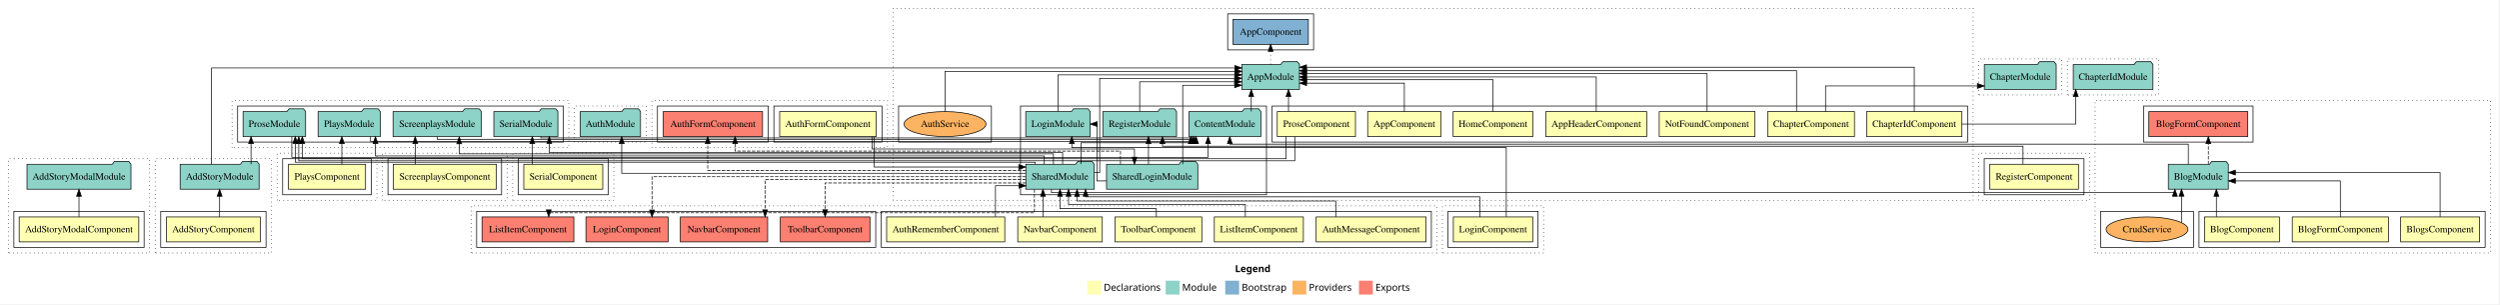
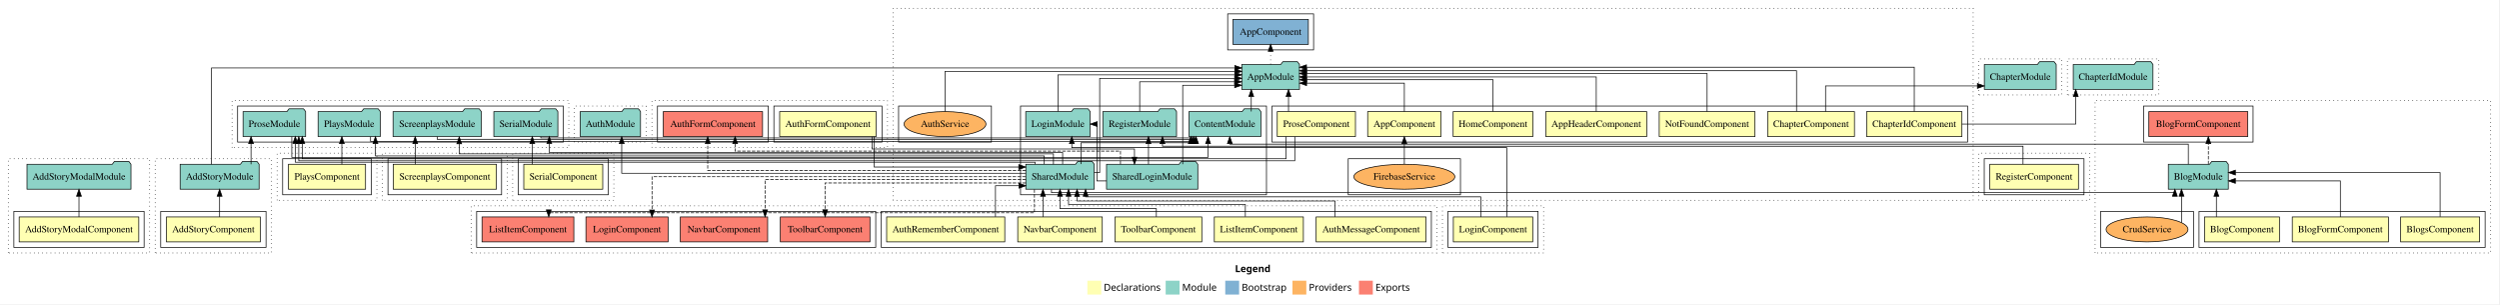
<svg xmlns="http://www.w3.org/2000/svg" width="3607pt" height="439pt" viewBox="0.00 0.00 3607.00 439.00">
  <g id="graph0" class="graph" transform="scale(1 1) rotate(0) translate(4 435)">
    <polygon fill="#ffffff" stroke="transparent" points="-4,4 -4,-435 3603,-435 3603,4 -4,4" />
    <text text-anchor="start" x="1778.509" y="-42.4" font-family="sans-serif" font-weight="bold" font-size="14.00" fill="#000000">Legend</text>
    <polygon fill="#ffffb3" stroke="transparent" points="1565.5,-10 1565.5,-30 1585.5,-30 1585.5,-10 1565.5,-10" />
    <text text-anchor="start" x="1589.129" y="-15.4" font-family="sans-serif" font-size="14.00" fill="#000000">  Declarations</text>
    <polygon fill="#8dd3c7" stroke="transparent" points="1678.5,-10 1678.5,-30 1698.5,-30 1698.5,-10 1678.5,-10" />
    <text text-anchor="start" x="1702.225" y="-15.4" font-family="sans-serif" font-size="14.00" fill="#000000">  Module</text>
    <polygon fill="#80b1d3" stroke="transparent" points="1764.5,-10 1764.5,-30 1784.5,-30 1784.5,-10 1764.5,-10" />
    <text text-anchor="start" x="1788.281" y="-15.4" font-family="sans-serif" font-size="14.00" fill="#000000">  Bootstrap</text>
    <polygon fill="#fdb462" stroke="transparent" points="1861.5,-10 1861.5,-30 1881.5,-30 1881.5,-10 1861.5,-10" />
    <text text-anchor="start" x="1885.173" y="-15.4" font-family="sans-serif" font-size="14.00" fill="#000000">  Providers</text>
    <polygon fill="#fb8072" stroke="transparent" points="1957.5,-10 1957.5,-30 1977.5,-30 1977.5,-10 1957.5,-10" />
    <text text-anchor="start" x="1981.226" y="-15.4" font-family="sans-serif" font-size="14.00" fill="#000000">  Exports</text>
    <g id="clust1" class="cluster">
      <polygon fill="none" stroke="#000000" stroke-dasharray="1,5" points="8,-70 8,-206 212,-206 212,-70 8,-70" />
    </g>
    <g id="clust2" class="cluster">
      <polygon fill="none" stroke="#000000" points="16,-78 16,-130 204,-130 204,-78 16,-78" />
    </g>
    <g id="clust8" class="cluster">
      <polygon fill="none" stroke="#000000" stroke-dasharray="1,5" points="220,-70 220,-206 388,-206 388,-70 220,-70" />
    </g>
    <g id="clust9" class="cluster">
      <polygon fill="none" stroke="#000000" points="228,-78 228,-130 380,-130 380,-78 228,-78" />
    </g>
    <g id="clust15" class="cluster">
      <polygon fill="none" stroke="#000000" stroke-dasharray="1,5" points="1285,-146 1285,-423 2844,-423 2844,-146 1285,-146" />
    </g>
    <g id="clust16" class="cluster">
      <polygon fill="none" stroke="#000000" points="1832,-230 1832,-282 2836,-282 2836,-230 1832,-230" />
    </g>
+     <g id="clust17" class="cluster">
+       <polygon fill="none" stroke="#000000" points="1942,-154 1942,-206 2104,-206 2104,-154 1942,-154" />
+     </g>
    <g id="clust24" class="cluster">
      <polygon fill="none" stroke="#000000" points="1469,-154 1469,-282 1824,-282 1824,-154 1469,-154" />
    </g>
    <g id="clust26" class="cluster">
      <polygon fill="none" stroke="#000000" points="1768,-363 1768,-415 1892,-415 1892,-363 1768,-363" />
    </g>
    <g id="clust27" class="cluster">
      <polygon fill="none" stroke="#000000" points="1293,-230 1293,-282 1427,-282 1427,-230 1293,-230" />
    </g>
    <g id="clust28" class="cluster">
      <polygon fill="none" stroke="#000000" stroke-dasharray="1,5" points="825,-230 825,-282 929,-282 929,-230 825,-230" />
    </g>
    <g id="clust34" class="cluster">
      <polygon fill="none" stroke="#000000" stroke-dasharray="1,5" points="3020,-70 3020,-290 3591,-290 3591,-70 3020,-70" />
    </g>
    <g id="clust35" class="cluster">
      <polygon fill="none" stroke="#000000" points="3170,-78 3170,-130 3583,-130 3583,-78 3170,-78" />
    </g>
    <g id="clust40" class="cluster">
      <polygon fill="none" stroke="#000000" points="3090,-230 3090,-282 3248,-282 3248,-230 3090,-230" />
    </g>
    <g id="clust42" class="cluster">
      <polygon fill="none" stroke="#000000" points="3028,-78 3028,-130 3162,-130 3162,-78 3028,-78" />
    </g>
    <g id="clust43" class="cluster">
      <polygon fill="none" stroke="#000000" stroke-dasharray="1,5" points="2980,-298 2980,-350 3112,-350 3112,-298 2980,-298" />
    </g>
    <g id="clust50" class="cluster">
      <polygon fill="none" stroke="#000000" stroke-dasharray="1,5" points="2852,-298 2852,-350 2972,-350 2972,-298 2852,-298" />
    </g>
    <g id="clust57" class="cluster">
      <polygon fill="none" stroke="#000000" stroke-dasharray="1,5" points="331,-222 331,-290 817,-290 817,-222 331,-222" />
    </g>
    <g id="clust59" class="cluster">
      <polygon fill="none" stroke="#000000" points="339,-230 339,-282 809,-282 809,-230 339,-230" />
    </g>
    <g id="clust63" class="cluster">
      <polygon fill="none" stroke="#000000" stroke-dasharray="1,5" points="2078,-70 2078,-138 2224,-138 2224,-70 2078,-70" />
    </g>
    <g id="clust64" class="cluster">
      <polygon fill="none" stroke="#000000" points="2086,-78 2086,-130 2216,-130 2216,-78 2086,-78" />
    </g>
    <g id="clust70" class="cluster">
      <polygon fill="none" stroke="#000000" stroke-dasharray="1,5" points="396,-146 396,-214 540,-214 540,-146 396,-146" />
    </g>
    <g id="clust71" class="cluster">
      <polygon fill="none" stroke="#000000" points="404,-154 404,-206 532,-206 532,-154 404,-154" />
    </g>
    <g id="clust84" class="cluster">
      <polygon fill="none" stroke="#000000" stroke-dasharray="1,5" points="2852,-146 2852,-214 3012,-214 3012,-146 2852,-146" />
    </g>
    <g id="clust85" class="cluster">
      <polygon fill="none" stroke="#000000" points="2860,-154 2860,-206 3004,-206 3004,-154 2860,-154" />
    </g>
    <g id="clust91" class="cluster">
      <polygon fill="none" stroke="#000000" stroke-dasharray="1,5" points="548,-146 548,-214 728,-214 728,-146 548,-146" />
    </g>
    <g id="clust92" class="cluster">
      <polygon fill="none" stroke="#000000" points="556,-154 556,-206 720,-206 720,-154 556,-154" />
    </g>
    <g id="clust98" class="cluster">
      <polygon fill="none" stroke="#000000" stroke-dasharray="1,5" points="736,-146 736,-214 882,-214 882,-146 736,-146" />
    </g>
    <g id="clust99" class="cluster">
      <polygon fill="none" stroke="#000000" points="744,-154 744,-206 874,-206 874,-154 744,-154" />
    </g>
    <g id="clust105" class="cluster">
      <polygon fill="none" stroke="#000000" stroke-dasharray="1,5" points="937,-222 937,-290 1277,-290 1277,-222 937,-222" />
    </g>
    <g id="clust106" class="cluster">
      <polygon fill="none" stroke="#000000" points="1113,-230 1113,-282 1269,-282 1269,-230 1113,-230" />
    </g>
    <g id="clust109" class="cluster">
      <polygon fill="none" stroke="#000000" points="945,-230 945,-282 1105,-282 1105,-230 945,-230" />
    </g>
    <g id="clust112" class="cluster">
      <polygon fill="none" stroke="#000000" stroke-dasharray="1,5" points="676,-70 676,-138 2070,-138 2070,-70 676,-70" />
    </g>
    <g id="clust113" class="cluster">
      <polygon fill="none" stroke="#000000" points="1268,-78 1268,-130 2062,-130 2062,-78 1268,-78" />
    </g>
    <g id="clust121" class="cluster">
      <polygon fill="none" stroke="#000000" points="684,-78 684,-130 1260,-130 1260,-78 684,-78" />
    </g>
    <g id="node1" class="node">
      <polygon fill="#ffffb3" stroke="#000000" points="196.323,-122 23.677,-122 23.677,-86 196.323,-86 196.323,-122" />
      <text text-anchor="middle" x="110" y="-99.8" font-family="Times,serif" font-size="14.00" fill="#000000">AddStoryModalComponent</text>
    </g>
    <g id="node2" class="node">
      <polygon fill="#8dd3c7" stroke="#000000" points="185.041,-198 182.041,-202 161.041,-202 158.041,-198 34.959,-198 34.959,-162 185.041,-162 185.041,-198" />
      <text text-anchor="middle" x="110" y="-175.8" font-family="Times,serif" font-size="14.00" fill="#000000">AddStoryModalModule</text>
    </g>
    <g id="edge1" class="edge">
      <path fill="none" stroke="#000000" d="M110,-122.011C110,-122.011 110,-151.855 110,-151.855" />
      <polygon fill="#000000" stroke="#000000" points="106.5,-151.855 110,-161.855 113.5,-151.855 106.5,-151.855" />
    </g>
    <g id="node3" class="node">
      <polygon fill="#ffffb3" stroke="#000000" points="371.773,-122 236.227,-122 236.227,-86 371.773,-86 371.773,-122" />
      <text text-anchor="middle" x="304" y="-99.8" font-family="Times,serif" font-size="14.00" fill="#000000">AddStoryComponent</text>
    </g>
    <g id="node4" class="node">
      <polygon fill="#8dd3c7" stroke="#000000" points="369.99,-198 366.99,-202 345.99,-202 342.99,-198 256.01,-198 256.01,-162 369.99,-162 369.99,-198" />
      <text text-anchor="middle" x="313" y="-175.8" font-family="Times,serif" font-size="14.00" fill="#000000">AddStoryModule</text>
    </g>
    <g id="edge2" class="edge">
      <path fill="none" stroke="#000000" d="M313,-122.011C313,-122.011 313,-151.855 313,-151.855" />
      <polygon fill="#000000" stroke="#000000" points="309.5,-151.855 313,-161.855 316.5,-151.855 309.5,-151.855" />
    </g>
    <g id="node12" class="node">
      <polygon fill="#8dd3c7" stroke="#000000" points="1871.657,-342 1868.657,-346 1847.657,-346 1844.657,-342 1788.343,-342 1788.343,-306 1871.657,-306 1871.657,-342" />
      <text text-anchor="middle" x="1830" y="-319.8" font-family="Times,serif" font-size="14.00" fill="#000000">AppModule</text>
    </g>
-     <g id="edge10" class="edge">
+     <g id="edge11" class="edge">
      <path fill="none" stroke="#000000" d="M301.339,-198.01C301.339,-239.249 301.339,-337 301.339,-337 301.339,-337 1778.319,-337 1778.319,-337" />
      <polygon fill="#000000" stroke="#000000" points="1778.319,-340.5 1788.319,-337 1778.319,-333.5 1778.319,-340.5" />
    </g>
-     <g id="node30" class="node">
+     <g id="node31" class="node">
      <polygon fill="#8dd3c7" stroke="#000000" points="437.153,-274 434.153,-278 413.153,-278 410.153,-274 346.847,-274 346.847,-238 437.153,-238 437.153,-274" />
      <text text-anchor="middle" x="392" y="-251.8" font-family="Times,serif" font-size="14.00" fill="#000000">ProseModule</text>
    </g>
-     <g id="edge38" class="edge">
+     <g id="edge39" class="edge">
      <path fill="none" stroke="#000000" d="M358.334,-198.011C358.334,-198.011 358.334,-227.855 358.334,-227.855" />
      <polygon fill="#000000" stroke="#000000" points="354.835,-227.855 358.334,-237.855 361.835,-227.855 354.835,-227.855" />
    </g>
    <g id="node5" class="node">
      <polygon fill="#ffffb3" stroke="#000000" points="2075.94,-274 1970.06,-274 1970.06,-238 2075.94,-238 2075.94,-274" />
      <text text-anchor="middle" x="2023" y="-251.8" font-family="Times,serif" font-size="14.00" fill="#000000">AppComponent</text>
    </g>
    <g id="edge3" class="edge">
      <path fill="none" stroke="#000000" d="M2023,-274.022C2023,-291.373 2023,-315 2023,-315 2023,-315 1881.878,-315 1881.878,-315" />
      <polygon fill="#000000" stroke="#000000" points="1881.878,-311.5 1871.878,-315 1881.878,-318.5 1881.878,-311.5" />
    </g>
    <g id="node6" class="node">
      <polygon fill="#ffffb3" stroke="#000000" points="1952.436,-274 1839.564,-274 1839.564,-238 1952.436,-238 1952.436,-274" />
      <text text-anchor="middle" x="1896" y="-251.8" font-family="Times,serif" font-size="14.00" fill="#000000">ProseComponent</text>
    </g>
-     <g id="edge4" class="edge">
+     <g id="edge5" class="edge">
      <path fill="none" stroke="#000000" d="M1855.805,-274.223C1855.805,-274.223 1855.805,-295.727 1855.805,-295.727" />
      <polygon fill="#000000" stroke="#000000" points="1852.305,-295.727 1855.805,-305.727 1859.305,-295.727 1852.305,-295.727" />
    </g>
-     <g id="edge37" class="edge">
+     <g id="edge38" class="edge">
      <path fill="none" stroke="#000000" d="M1864.85,-237.76C1864.85,-222.429 1864.85,-203 1864.85,-203 1864.85,-203 427.263,-203 427.263,-203 427.263,-203 427.263,-227.76 427.263,-227.76" />
      <polygon fill="#000000" stroke="#000000" points="423.763,-227.76 427.263,-237.76 430.763,-227.76 423.763,-227.76" />
    </g>
-     <g id="edge39" class="edge">
+     <g id="edge40" class="edge">
      <path fill="none" stroke="#000000" d="M1852.316,-237.949C1852.316,-223.627 1852.316,-206 1852.316,-206 1852.316,-206 432.294,-206 432.294,-206 432.294,-206 432.294,-227.949 432.294,-227.949" />
      <polygon fill="#000000" stroke="#000000" points="428.795,-227.949 432.294,-237.949 435.795,-227.949 428.795,-227.949" />
    </g>
    <g id="node7" class="node">
      <polygon fill="#ffffb3" stroke="#000000" points="2672.65,-274 2547.35,-274 2547.35,-238 2672.65,-238 2672.65,-274" />
      <text text-anchor="middle" x="2610" y="-251.8" font-family="Times,serif" font-size="14.00" fill="#000000">ChapterComponent</text>
    </g>
-     <g id="edge5" class="edge">
+     <g id="edge6" class="edge">
      <path fill="none" stroke="#000000" d="M2589.058,-274.248C2589.058,-297.018 2589.058,-333 2589.058,-333 2589.058,-333 1881.891,-333 1881.891,-333" />
      <polygon fill="#000000" stroke="#000000" points="1881.891,-329.5 1871.891,-333 1881.891,-336.5 1881.891,-329.5" />
    </g>
-     <g id="node28" class="node">
+     <g id="node29" class="node">
      <polygon fill="#8dd3c7" stroke="#000000" points="2963.867,-342 2960.867,-346 2939.867,-346 2936.867,-342 2860.133,-342 2860.133,-306 2963.867,-306 2963.867,-342" />
      <text text-anchor="middle" x="2912" y="-319.8" font-family="Times,serif" font-size="14.00" fill="#000000">ChapterModule</text>
    </g>
-     <g id="edge26" class="edge">
+     <g id="edge27" class="edge">
      <path fill="none" stroke="#000000" d="M2630.942,-274.009C2630.942,-290.049 2630.942,-311 2630.942,-311 2630.942,-311 2850.122,-311 2850.122,-311" />
      <polygon fill="#000000" stroke="#000000" points="2850.122,-314.5 2860.122,-311 2850.122,-307.5 2850.122,-314.5" />
    </g>
    <g id="node8" class="node">
      <polygon fill="#ffffb3" stroke="#000000" points="2827.81,-274 2690.19,-274 2690.19,-238 2827.81,-238 2827.81,-274" />
      <text text-anchor="middle" x="2759" y="-251.8" font-family="Times,serif" font-size="14.00" fill="#000000">ChapterIdComponent</text>
    </g>
-     <g id="edge6" class="edge">
+     <g id="edge7" class="edge">
      <path fill="none" stroke="#000000" d="M2759,-274.199C2759,-298.356 2759,-338 2759,-338 2759,-338 1881.722,-338 1881.722,-338" />
      <polygon fill="#000000" stroke="#000000" points="1881.722,-334.5 1871.722,-338 1881.722,-341.5 1881.722,-334.5" />
    </g>
-     <g id="node27" class="node">
+     <g id="node28" class="node">
      <polygon fill="#8dd3c7" stroke="#000000" points="3103.528,-342 3100.528,-346 3079.528,-346 3076.528,-342 2988.472,-342 2988.472,-306 3103.528,-306 3103.528,-342" />
      <text text-anchor="middle" x="3046" y="-319.8" font-family="Times,serif" font-size="14.00" fill="#000000">ChapterIdModule</text>
    </g>
-     <g id="edge25" class="edge">
+     <g id="edge26" class="edge">
      <path fill="none" stroke="#000000" d="M2827.681,-256C2896.444,-256 2992.114,-256 2992.114,-256 2992.114,-256 2992.114,-295.777 2992.114,-295.777" />
      <polygon fill="#000000" stroke="#000000" points="2988.614,-295.777 2992.114,-305.777 2995.614,-295.777 2988.614,-295.777" />
    </g>
    <g id="node9" class="node">
      <polygon fill="#ffffb3" stroke="#000000" points="2208.545,-274 2093.455,-274 2093.455,-238 2208.545,-238 2208.545,-274" />
      <text text-anchor="middle" x="2151" y="-251.8" font-family="Times,serif" font-size="14.00" fill="#000000">HomeComponent</text>
    </g>
-     <g id="edge7" class="edge">
+     <g id="edge8" class="edge">
      <path fill="none" stroke="#000000" d="M2151,-274.169C2151,-293.09 2151,-320 2151,-320 2151,-320 1881.965,-320 1881.965,-320" />
      <polygon fill="#000000" stroke="#000000" points="1881.965,-316.5 1871.965,-320 1881.965,-323.5 1881.965,-316.5" />
    </g>
    <g id="node10" class="node">
      <polygon fill="#ffffb3" stroke="#000000" points="2529.112,-274 2390.888,-274 2390.888,-238 2529.112,-238 2529.112,-274" />
      <text text-anchor="middle" x="2460" y="-251.8" font-family="Times,serif" font-size="14.00" fill="#000000">NotFoundComponent</text>
    </g>
-     <g id="edge8" class="edge">
+     <g id="edge9" class="edge">
      <path fill="none" stroke="#000000" d="M2460,-274.045C2460,-295.662 2460,-329 2460,-329 2460,-329 1881.824,-329 1881.824,-329" />
      <polygon fill="#000000" stroke="#000000" points="1881.824,-325.5 1871.824,-329 1881.824,-332.5 1881.824,-325.5" />
    </g>
    <g id="node11" class="node">
      <polygon fill="#ffffb3" stroke="#000000" points="2372.85,-274 2227.15,-274 2227.15,-238 2372.85,-238 2372.85,-274" />
      <text text-anchor="middle" x="2300" y="-251.8" font-family="Times,serif" font-size="14.00" fill="#000000">AppHeaderComponent</text>
    </g>
-     <g id="edge9" class="edge">
+     <g id="edge10" class="edge">
      <path fill="none" stroke="#000000" d="M2300,-274.223C2300,-294.365 2300,-324 2300,-324 2300,-324 1881.709,-324 1881.709,-324" />
      <polygon fill="#000000" stroke="#000000" points="1881.709,-320.5 1871.709,-324 1881.709,-327.5 1881.709,-320.5" />
    </g>
-     <g id="node18" class="node">
+     <g id="node19" class="node">
      <polygon fill="#80b1d3" stroke="#000000" points="1884.439,-407 1775.561,-407 1775.561,-371 1884.439,-371 1884.439,-407" />
      <text text-anchor="middle" x="1830" y="-384.8" font-family="Times,serif" font-size="14.00" fill="#000000">AppComponent </text>
    </g>
-     <g id="edge16" class="edge">
+     <g id="edge17" class="edge">
      <path fill="none" stroke="#000000" stroke-dasharray="1,5" d="M1830,-342.106C1830,-342.106 1830,-360.991 1830,-360.991" />
      <polygon fill="#000000" stroke="#000000" points="1826.5,-360.991 1830,-370.991 1833.5,-360.991 1826.5,-360.991" />
    </g>
    <g id="node13" class="node">
+       <ellipse fill="#fdb462" stroke="#000000" cx="2023" cy="-180" rx="72.906" ry="18" />
+       <text text-anchor="middle" x="2023" y="-175.8" font-family="Times,serif" font-size="14.00" fill="#000000">FirebaseService</text>
+     </g>
+     <g id="edge4" class="edge">
+       <path fill="none" stroke="#000000" d="M2023,-198.011C2023,-198.011 2023,-227.855 2023,-227.855" />
+       <polygon fill="#000000" stroke="#000000" points="2019.5,-227.855 2023,-237.855 2026.5,-227.855 2019.5,-227.855" />
+     </g>
+     <g id="node14" class="node">
      <polygon fill="#8dd3c7" stroke="#000000" points="1575.423,-198 1572.423,-202 1551.423,-202 1548.423,-198 1476.577,-198 1476.577,-162 1575.423,-162 1575.423,-198" />
      <text text-anchor="middle" x="1526" y="-175.8" font-family="Times,serif" font-size="14.00" fill="#000000">SharedModule</text>
    </g>
-     <g id="edge11" class="edge">
+     <g id="edge12" class="edge">
      <path fill="none" stroke="#000000" d="M1575.287,-186C1580.102,-186 1583.247,-186 1583.247,-186 1583.247,-186 1583.247,-322 1583.247,-322 1583.247,-322 1778.142,-322 1778.142,-322" />
      <polygon fill="#000000" stroke="#000000" points="1778.142,-325.5 1788.142,-322 1778.142,-318.5 1778.142,-325.5" />
    </g>
-     <g id="node16" class="node">
+     <g id="node17" class="node">
      <polygon fill="#8dd3c7" stroke="#000000" points="1815.882,-274 1812.882,-278 1791.882,-278 1788.882,-274 1712.118,-274 1712.118,-238 1815.882,-238 1815.882,-274" />
      <text text-anchor="middle" x="1764" y="-251.8" font-family="Times,serif" font-size="14.00" fill="#000000">ContentModule</text>
    </g>
-     <g id="edge27" class="edge">
+     <g id="edge28" class="edge">
      <path fill="none" stroke="#000000" d="M1556.253,-198.246C1556.253,-212.177 1556.253,-229 1556.253,-229 1556.253,-229 1722.358,-229 1722.358,-229 1722.358,-229 1722.358,-229.884 1722.358,-229.884" />
      <polygon fill="#000000" stroke="#000000" points="1718.858,-227.841 1722.358,-237.841 1725.858,-227.841 1718.858,-227.841" />
    </g>
-     <g id="node20" class="node">
+     <g id="node21" class="node">
      <polygon fill="#8dd3c7" stroke="#000000" points="920.548,-274 917.548,-278 896.548,-278 893.548,-274 833.452,-274 833.452,-238 920.548,-238 920.548,-274" />
      <text text-anchor="middle" x="877" y="-251.8" font-family="Times,serif" font-size="14.00" fill="#000000">AuthModule</text>
    </g>
-     <g id="edge18" class="edge">
+     <g id="edge19" class="edge">
      <path fill="none" stroke="#000000" d="M1476.623,-185C1327.738,-185 893.383,-185 893.383,-185 893.383,-185 893.383,-227.716 893.383,-227.716" />
      <polygon fill="#000000" stroke="#000000" points="889.883,-227.716 893.383,-237.716 896.883,-227.716 889.883,-227.716" />
    </g>
-     <g id="node24" class="node">
+     <g id="node25" class="node">
      <polygon fill="#8dd3c7" stroke="#000000" points="3212.277,-198 3209.277,-202 3188.277,-202 3185.277,-198 3125.723,-198 3125.723,-162 3212.277,-162 3212.277,-198" />
      <text text-anchor="middle" x="3169" y="-175.8" font-family="Times,serif" font-size="14.00" fill="#000000">BlogModule</text>
    </g>
-     <g id="edge22" class="edge">
+     <g id="edge23" class="edge">
      <path fill="none" stroke="#000000" d="M1513.697,-161.878C1513.697,-159.027 1513.697,-157 1513.697,-157 1513.697,-157 3135.176,-157 3135.176,-157 3135.176,-157 3135.176,-157.488 3135.176,-157.488" />
      <polygon fill="#000000" stroke="#000000" points="3131.676,-151.878 3135.176,-161.878 3138.676,-151.878 3131.676,-151.878" />
    </g>
-     <g id="node29" class="node">
+     <g id="node30" class="node">
      <polygon fill="#8dd3c7" stroke="#000000" points="544.882,-274 541.882,-278 520.882,-278 517.882,-274 455.118,-274 455.118,-238 544.882,-238 544.882,-274" />
      <text text-anchor="middle" x="500" y="-251.8" font-family="Times,serif" font-size="14.00" fill="#000000">PlaysModule</text>
    </g>
-     <g id="edge36" class="edge">
+     <g id="edge37" class="edge">
      <path fill="none" stroke="#000000" d="M1503.277,-198.143C1503.277,-204.461 1503.277,-210 1503.277,-210 1503.277,-210 537.905,-210 537.905,-210 537.905,-210 537.905,-227.82 537.905,-227.82" />
      <polygon fill="#000000" stroke="#000000" points="534.405,-227.82 537.905,-237.82 541.405,-227.82 534.405,-227.82" />
    </g>
-     <g id="edge40" class="edge">
+     <g id="edge41" class="edge">
      <path fill="none" stroke="#000000" d="M1490.033,-198.08C1490.033,-199.846 1490.033,-201 1490.033,-201 1490.033,-201 422.231,-201 422.231,-201 422.231,-201 422.231,-227.991 422.231,-227.991" />
      <polygon fill="#000000" stroke="#000000" points="418.731,-227.991 422.231,-237.991 425.731,-227.991 418.731,-227.991" />
    </g>
-     <g id="node31" class="node">
+     <g id="node32" class="node">
      <polygon fill="#8dd3c7" stroke="#000000" points="801.204,-274 798.204,-278 777.204,-278 774.204,-274 708.796,-274 708.796,-238 801.204,-238 801.204,-274" />
      <text text-anchor="middle" x="755" y="-251.8" font-family="Times,serif" font-size="14.00" fill="#000000">SerialModule</text>
    </g>
-     <g id="edge46" class="edge">
+     <g id="edge47" class="edge">
      <path fill="none" stroke="#000000" d="M1529.765,-198.32C1529.765,-206.788 1529.765,-215 1529.765,-215 1529.765,-215 788.828,-215 788.828,-215 788.828,-215 788.828,-227.898 788.828,-227.898" />
      <polygon fill="#000000" stroke="#000000" points="785.328,-227.897 788.828,-237.898 792.328,-227.898 785.328,-227.897" />
    </g>
-     <g id="node32" class="node">
+     <g id="node33" class="node">
      <polygon fill="#8dd3c7" stroke="#000000" points="690.687,-274 687.687,-278 666.687,-278 663.687,-274 563.313,-274 563.313,-238 690.687,-238 690.687,-274" />
      <text text-anchor="middle" x="627" y="-251.8" font-family="Times,serif" font-size="14.00" fill="#000000">ScreenplaysModule</text>
    </g>
-     <g id="edge44" class="edge">
+     <g id="edge45" class="edge">
      <path fill="none" stroke="#000000" d="M1516.521,-198.045C1516.521,-205.749 1516.521,-213 1516.521,-213 1516.521,-213 658.824,-213 658.824,-213 658.824,-213 658.824,-227.515 658.824,-227.515" />
      <polygon fill="#000000" stroke="#000000" points="655.324,-227.514 658.824,-237.515 662.324,-227.515 655.324,-227.514" />
    </g>
-     <g id="node39" class="node">
+     <g id="node40" class="node">
      <polygon fill="#fb8072" stroke="#000000" points="1096.664,-274 953.337,-274 953.337,-238 1096.664,-238 1096.664,-274" />
      <text text-anchor="middle" x="1025" y="-251.8" font-family="Times,serif" font-size="14.00" fill="#000000">AuthFormComponent </text>
    </g>
-     <g id="edge58" class="edge">
+     <g id="edge59" class="edge">
      <path fill="none" stroke="#000000" stroke-dasharray="5,2" d="M1476.783,-189C1349.173,-189 1017.518,-189 1017.518,-189 1017.518,-189 1017.518,-227.692 1017.518,-227.692" />
      <polygon fill="#000000" stroke="#000000" points="1014.018,-227.692 1017.518,-237.692 1021.018,-227.692 1014.018,-227.692" />
    </g>
-     <g id="node44" class="node">
+     <g id="node45" class="node">
      <polygon fill="#fb8072" stroke="#000000" points="1251.651,-122 1122.349,-122 1122.349,-86 1251.651,-86 1251.651,-122" />
      <text text-anchor="middle" x="1187" y="-99.8" font-family="Times,serif" font-size="14.00" fill="#000000">ToolbarComponent </text>
    </g>
-     <g id="edge55" class="edge">
+     <g id="edge56" class="edge">
      <path fill="none" stroke="#000000" stroke-dasharray="5,2" d="M1476.707,-171C1382.686,-171 1187,-171 1187,-171 1187,-171 1187,-132.308 1187,-132.308" />
      <polygon fill="#000000" stroke="#000000" points="1190.5,-132.308 1187,-122.308 1183.5,-132.308 1190.5,-132.308" />
    </g>
-     <g id="node45" class="node">
+     <g id="node46" class="node">
      <polygon fill="#fb8072" stroke="#000000" points="1104.029,-122 977.971,-122 977.971,-86 1104.029,-86 1104.029,-122" />
      <text text-anchor="middle" x="1041" y="-99.8" font-family="Times,serif" font-size="14.00" fill="#000000">NavbarComponent </text>
    </g>
-     <g id="edge56" class="edge">
+     <g id="edge57" class="edge">
      <path fill="none" stroke="#000000" stroke-dasharray="5,2" d="M1476.751,-176C1364.693,-176 1100.298,-176 1100.298,-176 1100.298,-176 1100.298,-132.169 1100.298,-132.169" />
      <polygon fill="#000000" stroke="#000000" points="1103.798,-132.169 1100.298,-122.169 1096.798,-132.169 1103.798,-132.169" />
    </g>
-     <g id="node46" class="node">
+     <g id="node47" class="node">
      <polygon fill="#fb8072" stroke="#000000" points="960.276,-122 841.724,-122 841.724,-86 960.276,-86 960.276,-122" />
      <text text-anchor="middle" x="901" y="-99.8" font-family="Times,serif" font-size="14.00" fill="#000000">LoginComponent </text>
    </g>
-     <g id="edge57" class="edge">
+     <g id="edge58" class="edge">
      <path fill="none" stroke="#000000" stroke-dasharray="5,2" d="M1476.551,-180C1334.793,-180 937.096,-180 937.096,-180 937.096,-180 937.096,-132.011 937.096,-132.011" />
      <polygon fill="#000000" stroke="#000000" points="940.596,-132.011 937.096,-122.011 933.596,-132.011 940.596,-132.011" />
    </g>
-     <g id="node48" class="node">
+     <g id="node49" class="node">
      <polygon fill="#fb8072" stroke="#000000" points="824.268,-122 691.732,-122 691.732,-86 824.268,-86 824.268,-122" />
      <text text-anchor="middle" x="758" y="-99.8" font-family="Times,serif" font-size="14.00" fill="#000000">ListItemComponent </text>
    </g>
-     <g id="edge60" class="edge">
+     <g id="edge61" class="edge">
      <path fill="none" stroke="#000000" stroke-dasharray="5,2" d="M1489.092,-161.813C1489.092,-146.818 1489.092,-128 1489.092,-128 1489.092,-128 788.07,-128 788.07,-128 788.07,-128 788.07,-127.419 788.07,-127.419" />
      <polygon fill="#000000" stroke="#000000" points="791.571,-132.19 788.07,-122.19 784.571,-132.19 791.571,-132.19" />
    </g>
-     <g id="node14" class="node">
+     <g id="node15" class="node">
      <polygon fill="#8dd3c7" stroke="#000000" points="1569.493,-274 1566.493,-278 1545.493,-278 1542.493,-274 1476.507,-274 1476.507,-238 1569.493,-238 1569.493,-274" />
      <text text-anchor="middle" x="1523" y="-251.8" font-family="Times,serif" font-size="14.00" fill="#000000">LoginModule</text>
    </g>
-     <g id="edge12" class="edge">
+     <g id="edge13" class="edge">
      <path fill="none" stroke="#000000" d="M1523,-274.284C1523,-295.321 1523,-327 1523,-327 1523,-327 1778.277,-327 1778.277,-327" />
      <polygon fill="#000000" stroke="#000000" points="1778.277,-330.5 1788.277,-327 1778.277,-323.5 1778.277,-330.5" />
    </g>
-     <g id="node15" class="node">
+     <g id="node16" class="node">
      <polygon fill="#8dd3c7" stroke="#000000" points="1694.202,-274 1691.202,-278 1670.202,-278 1667.202,-274 1587.798,-274 1587.798,-238 1694.202,-238 1694.202,-274" />
      <text text-anchor="middle" x="1641" y="-251.8" font-family="Times,serif" font-size="14.00" fill="#000000">RegisterModule</text>
    </g>
-     <g id="edge13" class="edge">
+     <g id="edge14" class="edge">
      <path fill="none" stroke="#000000" d="M1641,-274.302C1641,-292.27 1641,-317 1641,-317 1641,-317 1778.055,-317 1778.055,-317" />
      <polygon fill="#000000" stroke="#000000" points="1778.055,-320.5 1788.055,-317 1778.055,-313.5 1778.055,-320.5" />
    </g>
-     <g id="edge14" class="edge">
+     <g id="edge15" class="edge">
      <path fill="none" stroke="#000000" d="M1802.056,-274.223C1802.056,-274.223 1802.056,-295.727 1802.056,-295.727" />
      <polygon fill="#000000" stroke="#000000" points="1798.556,-295.727 1802.056,-305.727 1805.556,-295.727 1798.556,-295.727" />
    </g>
-     <g id="node17" class="node">
+     <g id="node18" class="node">
      <polygon fill="#8dd3c7" stroke="#000000" points="1724.866,-198 1721.866,-202 1700.866,-202 1697.866,-198 1593.134,-198 1593.134,-162 1724.866,-162 1724.866,-198" />
      <text text-anchor="middle" x="1659" y="-175.8" font-family="Times,serif" font-size="14.00" fill="#000000">SharedLoginModule</text>
    </g>
-     <g id="edge15" class="edge">
+     <g id="edge16" class="edge">
      <path fill="none" stroke="#000000" d="M1703.08,-198.077C1703.08,-234.229 1703.08,-312 1703.08,-312 1703.08,-312 1778.09,-312 1778.09,-312" />
      <polygon fill="#000000" stroke="#000000" points="1778.09,-315.5 1788.09,-312 1778.09,-308.5 1778.09,-315.5" />
    </g>
-     <g id="edge34" class="edge">
+     <g id="edge35" class="edge">
      <path fill="none" stroke="#000000" d="M1593.124,-174C1584.857,-174 1579.229,-174 1579.229,-174 1579.229,-174 1579.229,-256 1579.229,-256 1579.229,-256 1578.275,-256 1578.275,-256" />
      <polygon fill="#000000" stroke="#000000" points="1579.69,-252.5 1569.69,-256 1579.69,-259.5 1579.69,-252.5" />
    </g>
-     <g id="edge42" class="edge">
+     <g id="edge43" class="edge">
      <path fill="none" stroke="#000000" d="M1653.688,-198.011C1653.688,-198.011 1653.688,-227.855 1653.688,-227.855" />
      <polygon fill="#000000" stroke="#000000" points="1650.188,-227.855 1653.688,-237.855 1657.188,-227.855 1650.188,-227.855" />
    </g>
-     <g id="edge48" class="edge">
+     <g id="edge49" class="edge">
      <path fill="none" stroke="#000000" stroke-dasharray="5,2" d="M1613.274,-198.066C1613.274,-207.459 1613.274,-217 1613.274,-217 1613.274,-217 1057.05,-217 1057.05,-217 1057.05,-217 1057.05,-227.87 1057.05,-227.87" />
      <polygon fill="#000000" stroke="#000000" points="1053.55,-227.87 1057.05,-237.87 1060.55,-227.87 1053.55,-227.87" />
    </g>
-     <g id="node19" class="node">
+     <g id="node20" class="node">
      <ellipse fill="#fdb462" stroke="#000000" cx="1360" cy="-256" rx="59.108" ry="18" />
      <text text-anchor="middle" x="1360" y="-251.8" font-family="Times,serif" font-size="14.00" fill="#000000">AuthService</text>
    </g>
-     <g id="edge17" class="edge">
+     <g id="edge18" class="edge">
      <path fill="none" stroke="#000000" d="M1360,-274.011C1360,-296.485 1360,-332 1360,-332 1360,-332 1778.291,-332 1778.291,-332" />
      <polygon fill="#000000" stroke="#000000" points="1778.291,-335.5 1788.291,-332 1778.291,-328.5 1778.291,-335.5" />
    </g>
-     <g id="node21" class="node">
+     <g id="node22" class="node">
      <polygon fill="#ffffb3" stroke="#000000" points="3286.061,-122 3177.939,-122 3177.939,-86 3286.061,-86 3286.061,-122" />
      <text text-anchor="middle" x="3232" y="-99.8" font-family="Times,serif" font-size="14.00" fill="#000000">BlogComponent</text>
    </g>
-     <g id="edge19" class="edge">
+     <g id="edge20" class="edge">
      <path fill="none" stroke="#000000" d="M3195.054,-122.011C3195.054,-122.011 3195.054,-151.855 3195.054,-151.855" />
      <polygon fill="#000000" stroke="#000000" points="3191.554,-151.855 3195.054,-161.855 3198.554,-151.855 3191.554,-151.855" />
    </g>
-     <g id="node22" class="node">
+     <g id="node23" class="node">
      <polygon fill="#ffffb3" stroke="#000000" points="3575.004,-122 3460.996,-122 3460.996,-86 3575.004,-86 3575.004,-122" />
      <text text-anchor="middle" x="3518" y="-99.8" font-family="Times,serif" font-size="14.00" fill="#000000">BlogsComponent</text>
    </g>
-     <g id="edge20" class="edge">
+     <g id="edge21" class="edge">
      <path fill="none" stroke="#000000" d="M3518,-122.198C3518,-146.356 3518,-186 3518,-186 3518,-186 3222.495,-186 3222.495,-186" />
      <polygon fill="#000000" stroke="#000000" points="3222.495,-182.5 3212.495,-186 3222.495,-189.5 3222.495,-182.5" />
    </g>
-     <g id="node23" class="node">
+     <g id="node24" class="node">
      <polygon fill="#ffffb3" stroke="#000000" points="3443.393,-122 3304.607,-122 3304.607,-86 3443.393,-86 3443.393,-122" />
      <text text-anchor="middle" x="3374" y="-99.8" font-family="Times,serif" font-size="14.00" fill="#000000">BlogFormComponent</text>
    </g>
-     <g id="edge21" class="edge">
+     <g id="edge22" class="edge">
      <path fill="none" stroke="#000000" d="M3374,-122.027C3374,-142.767 3374,-174 3374,-174 3374,-174 3222.475,-174 3222.475,-174" />
      <polygon fill="#000000" stroke="#000000" points="3222.475,-170.5 3212.475,-174 3222.475,-177.5 3222.475,-170.5" />
    </g>
-     <g id="edge28" class="edge">
+     <g id="edge29" class="edge">
      <path fill="none" stroke="#000000" d="M3154.537,-198.037C3154.537,-211.291 3154.537,-227 3154.537,-227 3154.537,-227 1771.058,-227 1771.058,-227 1771.058,-227 1771.058,-228.08 1771.058,-228.08" />
      <polygon fill="#000000" stroke="#000000" points="1767.558,-227.798 1771.058,-237.798 1774.558,-227.799 1767.558,-227.798" />
    </g>
-     <g id="node25" class="node">
+     <g id="node26" class="node">
      <polygon fill="#fb8072" stroke="#000000" points="3240.394,-274 3097.606,-274 3097.606,-238 3240.394,-238 3240.394,-274" />
      <text text-anchor="middle" x="3169" y="-251.8" font-family="Times,serif" font-size="14.00" fill="#000000">BlogFormComponent </text>
    </g>
-     <g id="edge23" class="edge">
+     <g id="edge24" class="edge">
      <path fill="none" stroke="#000000" stroke-dasharray="5,2" d="M3183.463,-198.011C3183.463,-198.011 3183.463,-227.855 3183.463,-227.855" />
      <polygon fill="#000000" stroke="#000000" points="3179.963,-227.855 3183.463,-237.855 3186.963,-227.855 3179.963,-227.855" />
    </g>
-     <g id="node26" class="node">
+     <g id="node27" class="node">
      <ellipse fill="#fdb462" stroke="#000000" cx="3095" cy="-104" rx="59.108" ry="18" />
      <text text-anchor="middle" x="3095" y="-99.8" font-family="Times,serif" font-size="14.00" fill="#000000">CrudService</text>
    </g>
-     <g id="edge24" class="edge">
+     <g id="edge25" class="edge">
      <path fill="none" stroke="#000000" d="M3144.74,-113.936C3144.74,-113.936 3144.74,-151.908 3144.74,-151.908" />
      <polygon fill="#000000" stroke="#000000" points="3141.24,-151.908 3144.74,-161.908 3148.24,-151.908 3141.24,-151.908" />
    </g>
-     <g id="edge29" class="edge">
+     <g id="edge30" class="edge">
      <path fill="none" stroke="#000000" d="M530.869,-237.831C530.869,-233.954 530.869,-231 530.869,-231 530.869,-231 1719.783,-231 1719.783,-231 1719.783,-231 1719.783,-231.683 1719.783,-231.683" />
      <polygon fill="#000000" stroke="#000000" points="1716.283,-227.831 1719.783,-237.831 1723.283,-227.831 1716.283,-227.831" />
    </g>
-     <g id="edge30" class="edge">
+     <g id="edge31" class="edge">
      <path fill="none" stroke="#000000" d="M417.199,-237.853C417.199,-224.261 417.199,-208 417.199,-208 417.199,-208 1739.721,-208 1739.721,-208 1739.721,-208 1739.721,-227.853 1739.721,-227.853" />
      <polygon fill="#000000" stroke="#000000" points="1736.221,-227.853 1739.721,-237.853 1743.221,-227.853 1736.221,-227.853" />
    </g>
-     <g id="edge31" class="edge">
+     <g id="edge32" class="edge">
      <path fill="none" stroke="#000000" d="M776.554,-237.846C776.554,-236.703 776.554,-236 776.554,-236 776.554,-236 1714.634,-236 1714.634,-236 1714.634,-236 1714.634,-236.185 1714.634,-236.185" />
      <polygon fill="#000000" stroke="#000000" points="1711.134,-227.845 1714.634,-237.846 1718.134,-227.846 1711.134,-227.845" />
    </g>
-     <g id="edge32" class="edge">
+     <g id="edge33" class="edge">
      <path fill="none" stroke="#000000" d="M627.054,-237.832C627.054,-235.552 627.054,-234 627.054,-234 627.054,-234 1717.208,-234 1717.208,-234 1717.208,-234 1717.208,-234.383 1717.208,-234.383" />
      <polygon fill="#000000" stroke="#000000" points="1713.709,-227.832 1717.208,-237.832 1720.709,-227.832 1713.709,-227.832" />
    </g>
-     <g id="node33" class="node">
+     <g id="node34" class="node">
      <polygon fill="#ffffb3" stroke="#000000" points="2208.276,-122 2093.724,-122 2093.724,-86 2208.276,-86 2208.276,-122" />
      <text text-anchor="middle" x="2151" y="-99.8" font-family="Times,serif" font-size="14.00" fill="#000000">LoginComponent</text>
    </g>
-     <g id="edge51" class="edge">
-       <path fill="none" stroke="#000000" d="M2131.871,-122.037C2131.871,-135.291 2131.871,-151 2131.871,-151 2131.871,-151 1562.908,-151 1562.908,-151 1562.908,-151 1562.908,-152.08 1562.908,-152.08" />
+     <g id="edge52" class="edge">
+       <path fill="none" stroke="#000000" d="M2133.265,-122.037C2133.265,-135.291 2133.265,-151 2133.265,-151 2133.265,-151 1562.908,-151 1562.908,-151 1562.908,-151 1562.908,-152.08 1562.908,-152.08" />
      <polygon fill="#000000" stroke="#000000" points="1559.408,-151.798 1562.908,-161.798 1566.408,-151.799 1559.408,-151.798" />
    </g>
-     <g id="edge33" class="edge">
-       <path fill="none" stroke="#000000" d="M2170.129,-122.179C2170.129,-155.279 2170.129,-222 2170.129,-222 2170.129,-222 1543.009,-222 1543.009,-222 1543.009,-222 1543.009,-227.806 1543.009,-227.806" />
+     <g id="edge34" class="edge">
+       <path fill="none" stroke="#000000" d="M2170.826,-122.179C2170.826,-155.279 2170.826,-222 2170.826,-222 2170.826,-222 1543.009,-222 1543.009,-222 1543.009,-222 1543.009,-227.806 1543.009,-227.806" />
      <polygon fill="#000000" stroke="#000000" points="1539.509,-227.805 1543.009,-237.806 1546.509,-227.806 1539.509,-227.805" />
    </g>
-     <g id="node34" class="node">
+     <g id="node35" class="node">
      <polygon fill="#ffffb3" stroke="#000000" points="523.665,-198 412.335,-198 412.335,-162 523.665,-162 523.665,-198" />
      <text text-anchor="middle" x="468" y="-175.8" font-family="Times,serif" font-size="14.00" fill="#000000">PlaysComponent</text>
    </g>
-     <g id="edge35" class="edge">
+     <g id="edge36" class="edge">
      <path fill="none" stroke="#000000" d="M489.446,-198.011C489.446,-198.011 489.446,-227.855 489.446,-227.855" />
      <polygon fill="#000000" stroke="#000000" points="485.946,-227.855 489.446,-237.855 492.946,-227.855 485.946,-227.855" />
    </g>
-     <g id="node35" class="node">
+     <g id="node36" class="node">
      <polygon fill="#ffffb3" stroke="#000000" points="2995.985,-198 2868.015,-198 2868.015,-162 2995.985,-162 2995.985,-198" />
      <text text-anchor="middle" x="2932" y="-175.8" font-family="Times,serif" font-size="14.00" fill="#000000">RegisterComponent</text>
    </g>
-     <g id="edge41" class="edge">
+     <g id="edge42" class="edge">
      <path fill="none" stroke="#000000" d="M2915.971,-198.15C2915.971,-210.271 2915.971,-224 2915.971,-224 2915.971,-224 1673.894,-224 1673.894,-224 1673.894,-224 1673.894,-227.757 1673.894,-227.757" />
      <polygon fill="#000000" stroke="#000000" points="1670.394,-227.757 1673.894,-237.757 1677.394,-227.757 1670.394,-227.757" />
    </g>
-     <g id="node36" class="node">
+     <g id="node37" class="node">
      <polygon fill="#ffffb3" stroke="#000000" points="712.469,-198 563.531,-198 563.531,-162 712.469,-162 712.469,-198" />
      <text text-anchor="middle" x="638" y="-175.8" font-family="Times,serif" font-size="14.00" fill="#000000">ScreenplaysComponent</text>
    </g>
-     <g id="edge43" class="edge">
+     <g id="edge44" class="edge">
      <path fill="none" stroke="#000000" d="M595.285,-198.011C595.285,-198.011 595.285,-227.855 595.285,-227.855" />
      <polygon fill="#000000" stroke="#000000" points="591.785,-227.855 595.285,-237.855 598.785,-227.855 591.785,-227.855" />
    </g>
-     <g id="node37" class="node">
+     <g id="node38" class="node">
      <polygon fill="#ffffb3" stroke="#000000" points="865.986,-198 752.014,-198 752.014,-162 865.986,-162 865.986,-198" />
      <text text-anchor="middle" x="809" y="-175.8" font-family="Times,serif" font-size="14.00" fill="#000000">SerialComponent</text>
    </g>
-     <g id="edge45" class="edge">
+     <g id="edge46" class="edge">
      <path fill="none" stroke="#000000" d="M764.281,-198.011C764.281,-198.011 764.281,-227.855 764.281,-227.855" />
      <polygon fill="#000000" stroke="#000000" points="760.781,-227.855 764.281,-237.855 767.781,-227.855 760.781,-227.855" />
    </g>
-     <g id="node38" class="node">
+     <g id="node39" class="node">
      <polygon fill="#ffffb3" stroke="#000000" points="1260.664,-274 1121.336,-274 1121.336,-238 1260.664,-238 1260.664,-274" />
      <text text-anchor="middle" x="1191" y="-251.8" font-family="Times,serif" font-size="14.00" fill="#000000">AuthFormComponent</text>
    </g>
-     <g id="edge52" class="edge">
+     <g id="edge53" class="edge">
      <path fill="none" stroke="#000000" d="M1257.746,-237.733C1257.746,-219.445 1257.746,-194 1257.746,-194 1257.746,-194 1466.486,-194 1466.486,-194" />
      <polygon fill="#000000" stroke="#000000" points="1466.486,-197.5 1476.486,-194 1466.486,-190.5 1466.486,-197.5" />
    </g>
-     <g id="edge47" class="edge">
+     <g id="edge48" class="edge">
      <path fill="none" stroke="#000000" d="M1254.661,-237.578C1254.661,-228.721 1254.661,-220 1254.661,-220 1254.661,-220 1633.481,-220 1633.481,-220 1633.481,-220 1633.481,-208.127 1633.481,-208.127" />
      <polygon fill="#000000" stroke="#000000" points="1636.981,-208.127 1633.481,-198.127 1629.981,-208.127 1636.981,-208.127" />
    </g>
-     <g id="node40" class="node">
+     <g id="node41" class="node">
      <polygon fill="#ffffb3" stroke="#000000" points="1730.651,-122 1605.349,-122 1605.349,-86 1730.651,-86 1730.651,-122" />
      <text text-anchor="middle" x="1668" y="-99.8" font-family="Times,serif" font-size="14.00" fill="#000000">ToolbarComponent</text>
    </g>
-     <g id="edge49" class="edge">
+     <g id="edge50" class="edge">
      <path fill="none" stroke="#000000" d="M1665.054,-122.143C1665.054,-128.461 1665.054,-134 1665.054,-134 1665.054,-134 1526,-134 1526,-134 1526,-134 1526,-151.82 1526,-151.82" />
      <polygon fill="#000000" stroke="#000000" points="1522.5,-151.82 1526,-161.82 1529.5,-151.82 1522.5,-151.82" />
    </g>
-     <g id="node41" class="node">
+     <g id="node42" class="node">
      <polygon fill="#ffffb3" stroke="#000000" points="1587.03,-122 1464.97,-122 1464.97,-86 1587.03,-86 1587.03,-122" />
      <text text-anchor="middle" x="1526" y="-99.8" font-family="Times,serif" font-size="14.00" fill="#000000">NavbarComponent</text>
    </g>
-     <g id="edge50" class="edge">
+     <g id="edge51" class="edge">
      <path fill="none" stroke="#000000" d="M1501.395,-122.011C1501.395,-122.011 1501.395,-151.855 1501.395,-151.855" />
      <polygon fill="#000000" stroke="#000000" points="1497.895,-151.855 1501.395,-161.855 1504.895,-151.855 1497.895,-151.855" />
    </g>
-     <g id="node42" class="node">
+     <g id="node43" class="node">
      <polygon fill="#ffffb3" stroke="#000000" points="1446.252,-122 1275.748,-122 1275.748,-86 1446.252,-86 1446.252,-122" />
      <text text-anchor="middle" x="1361" y="-99.8" font-family="Times,serif" font-size="14.00" fill="#000000">AuthRememberComponent</text>
    </g>
-     <g id="edge53" class="edge">
+     <g id="edge54" class="edge">
      <path fill="none" stroke="#000000" d="M1432.84,-122.222C1432.84,-140.828 1432.84,-167 1432.84,-167 1432.84,-167 1466.692,-167 1466.692,-167" />
      <polygon fill="#000000" stroke="#000000" points="1466.692,-170.5 1476.692,-167 1466.692,-163.5 1466.692,-170.5" />
    </g>
-     <g id="node43" class="node">
+     <g id="node44" class="node">
      <polygon fill="#ffffb3" stroke="#000000" points="2054.307,-122 1895.693,-122 1895.693,-86 2054.307,-86 2054.307,-122" />
      <text text-anchor="middle" x="1975" y="-99.8" font-family="Times,serif" font-size="14.00" fill="#000000">AuthMessageComponent</text>
    </g>
-     <g id="edge54" class="edge">
-       <path fill="none" stroke="#000000" d="M1924.032,-122.103C1924.032,-133.086 1924.032,-145 1924.032,-145 1924.032,-145 1550.606,-145 1550.606,-145 1550.606,-145 1550.606,-151.68 1550.606,-151.68" />
+     <g id="edge55" class="edge">
+       <path fill="none" stroke="#000000" d="M1923.072,-122.103C1923.072,-133.086 1923.072,-145 1923.072,-145 1923.072,-145 1550.606,-145 1550.606,-145 1550.606,-145 1550.606,-151.68 1550.606,-151.68" />
      <polygon fill="#000000" stroke="#000000" points="1547.106,-151.68 1550.606,-161.68 1554.106,-151.68 1547.106,-151.68" />
    </g>
-     <g id="node47" class="node">
+     <g id="node48" class="node">
      <polygon fill="#ffffb3" stroke="#000000" points="1877.267,-122 1748.733,-122 1748.733,-86 1877.267,-86 1877.267,-122" />
      <text text-anchor="middle" x="1813" y="-99.8" font-family="Times,serif" font-size="14.00" fill="#000000">ListItemComponent</text>
    </g>
-     <g id="edge59" class="edge">
+     <g id="edge60" class="edge">
      <path fill="none" stroke="#000000" d="M1793.499,-122.422C1793.499,-131.279 1793.499,-140 1793.499,-140 1793.499,-140 1538.303,-140 1538.303,-140 1538.303,-140 1538.303,-151.873 1538.303,-151.873" />
      <polygon fill="#000000" stroke="#000000" points="1534.803,-151.873 1538.303,-161.873 1541.803,-151.873 1534.803,-151.873" />
    </g>
  </g>
</svg>
